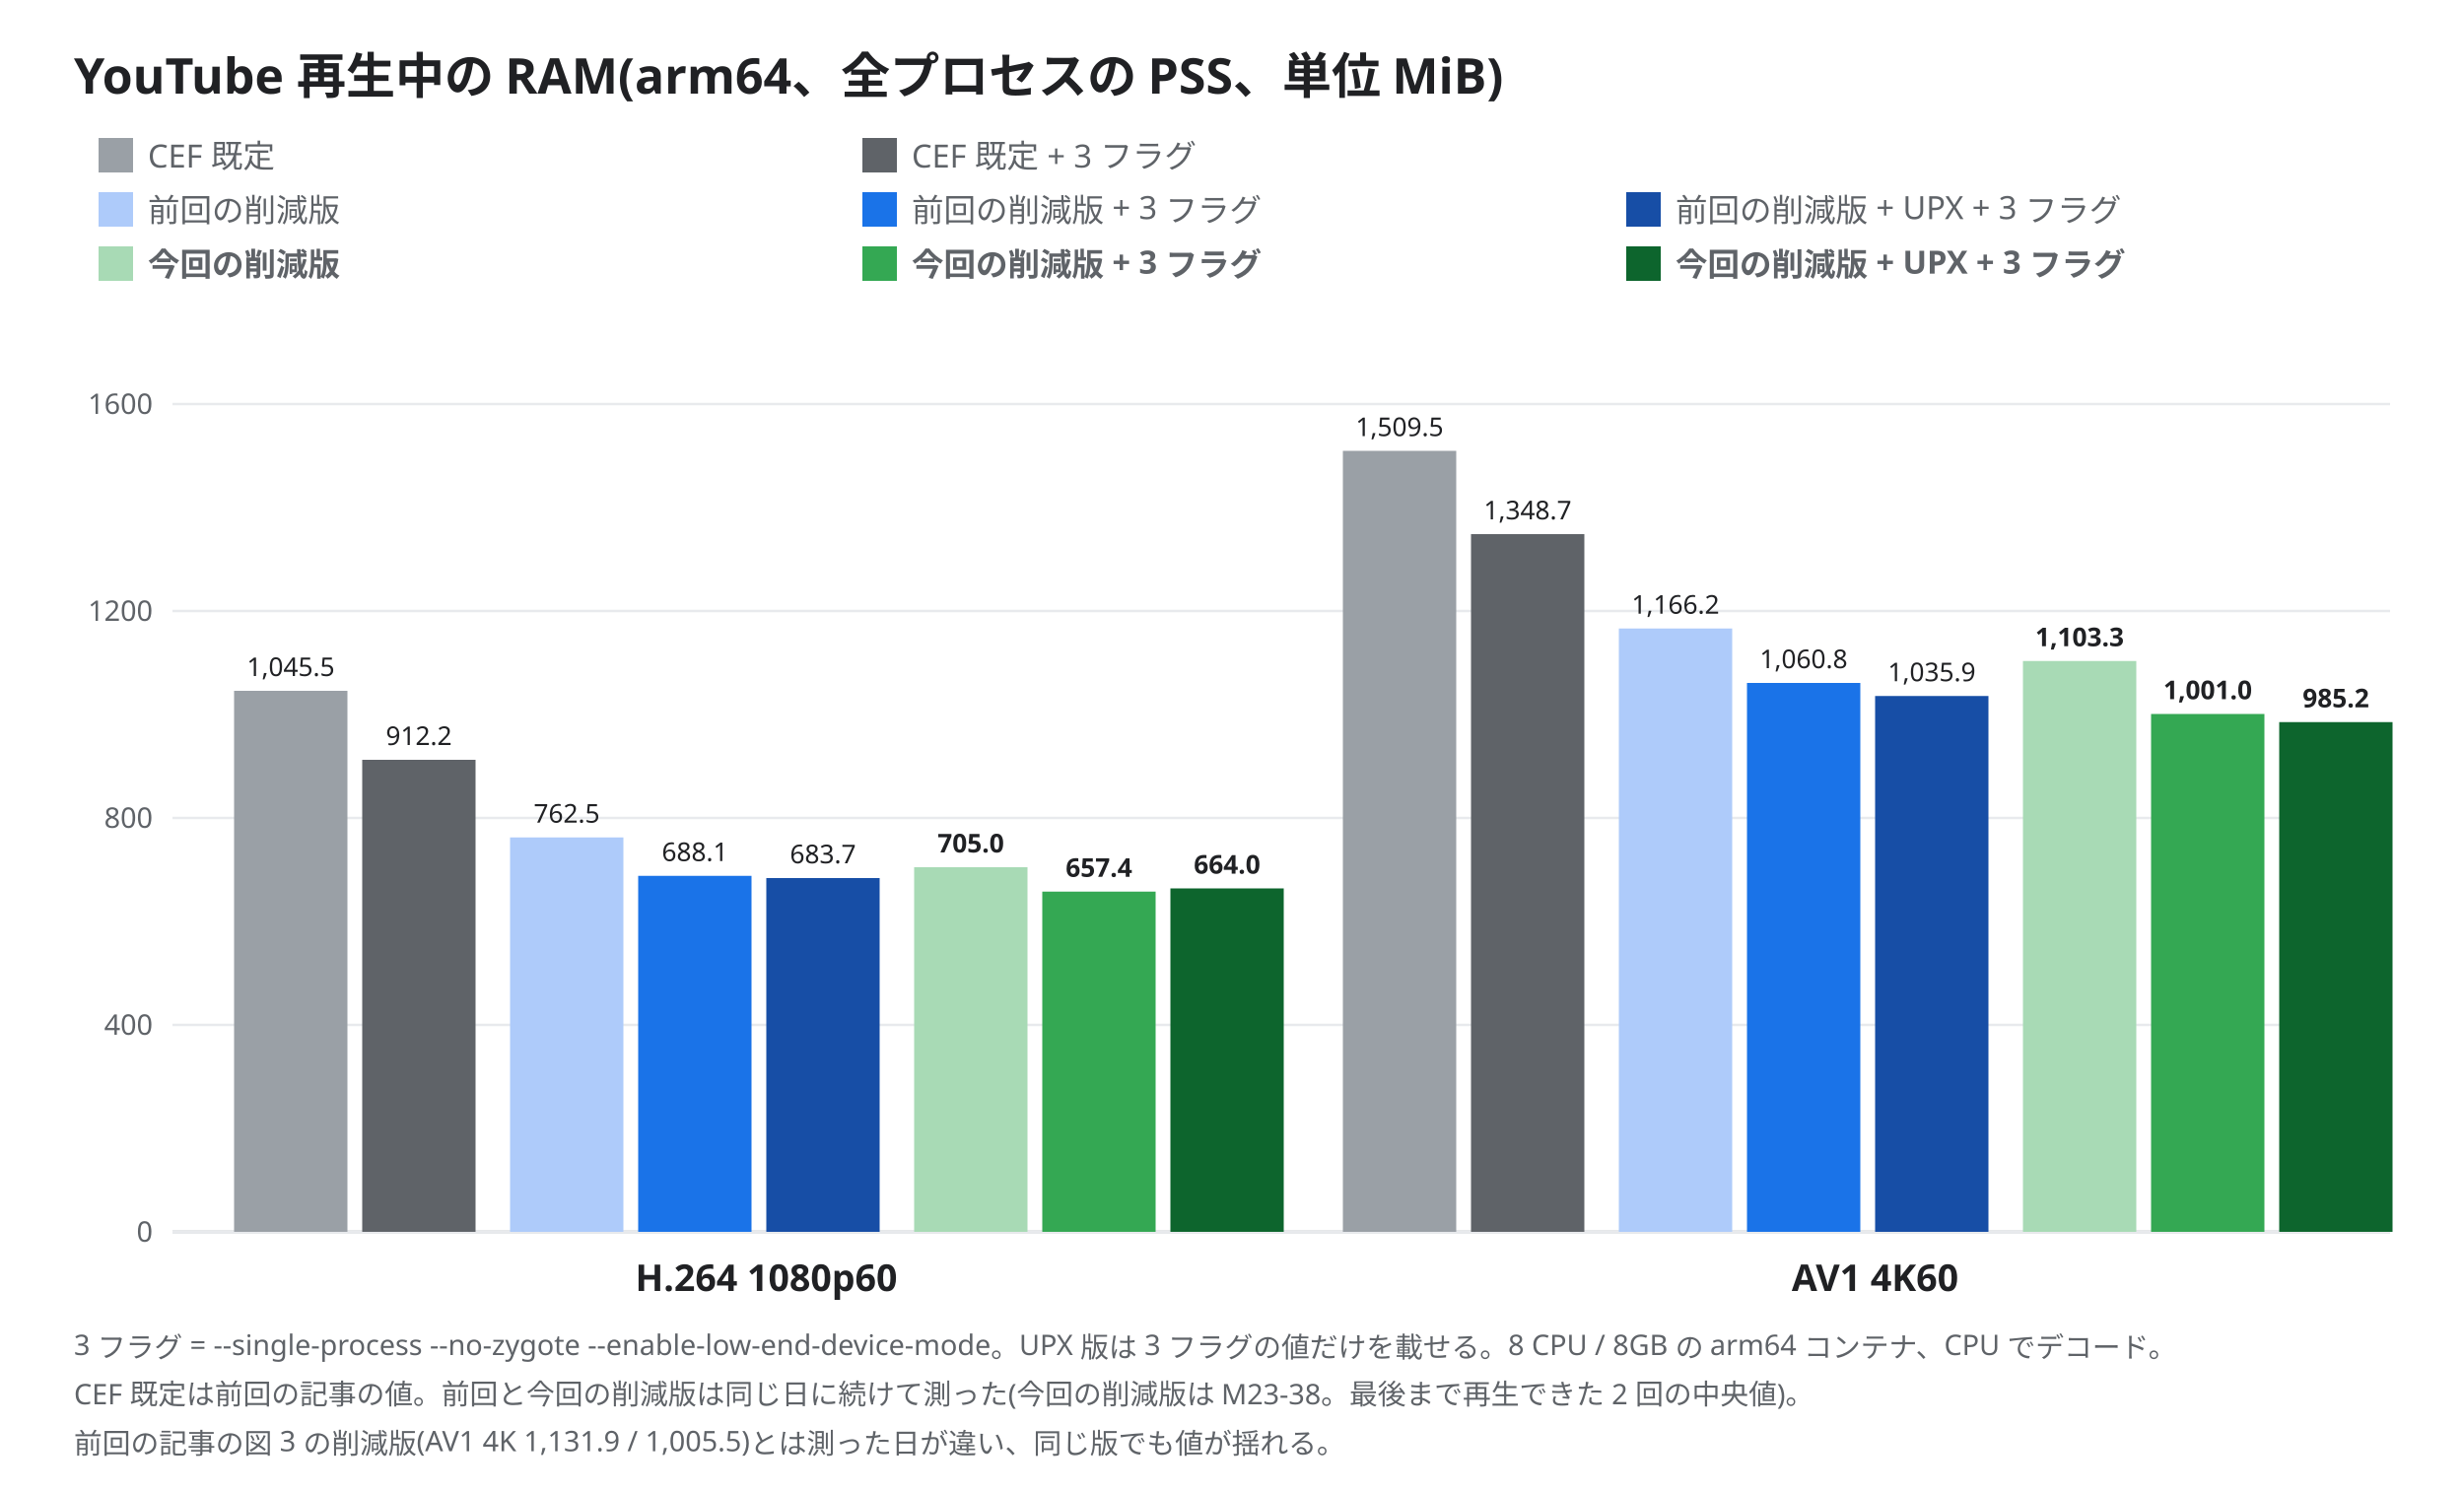
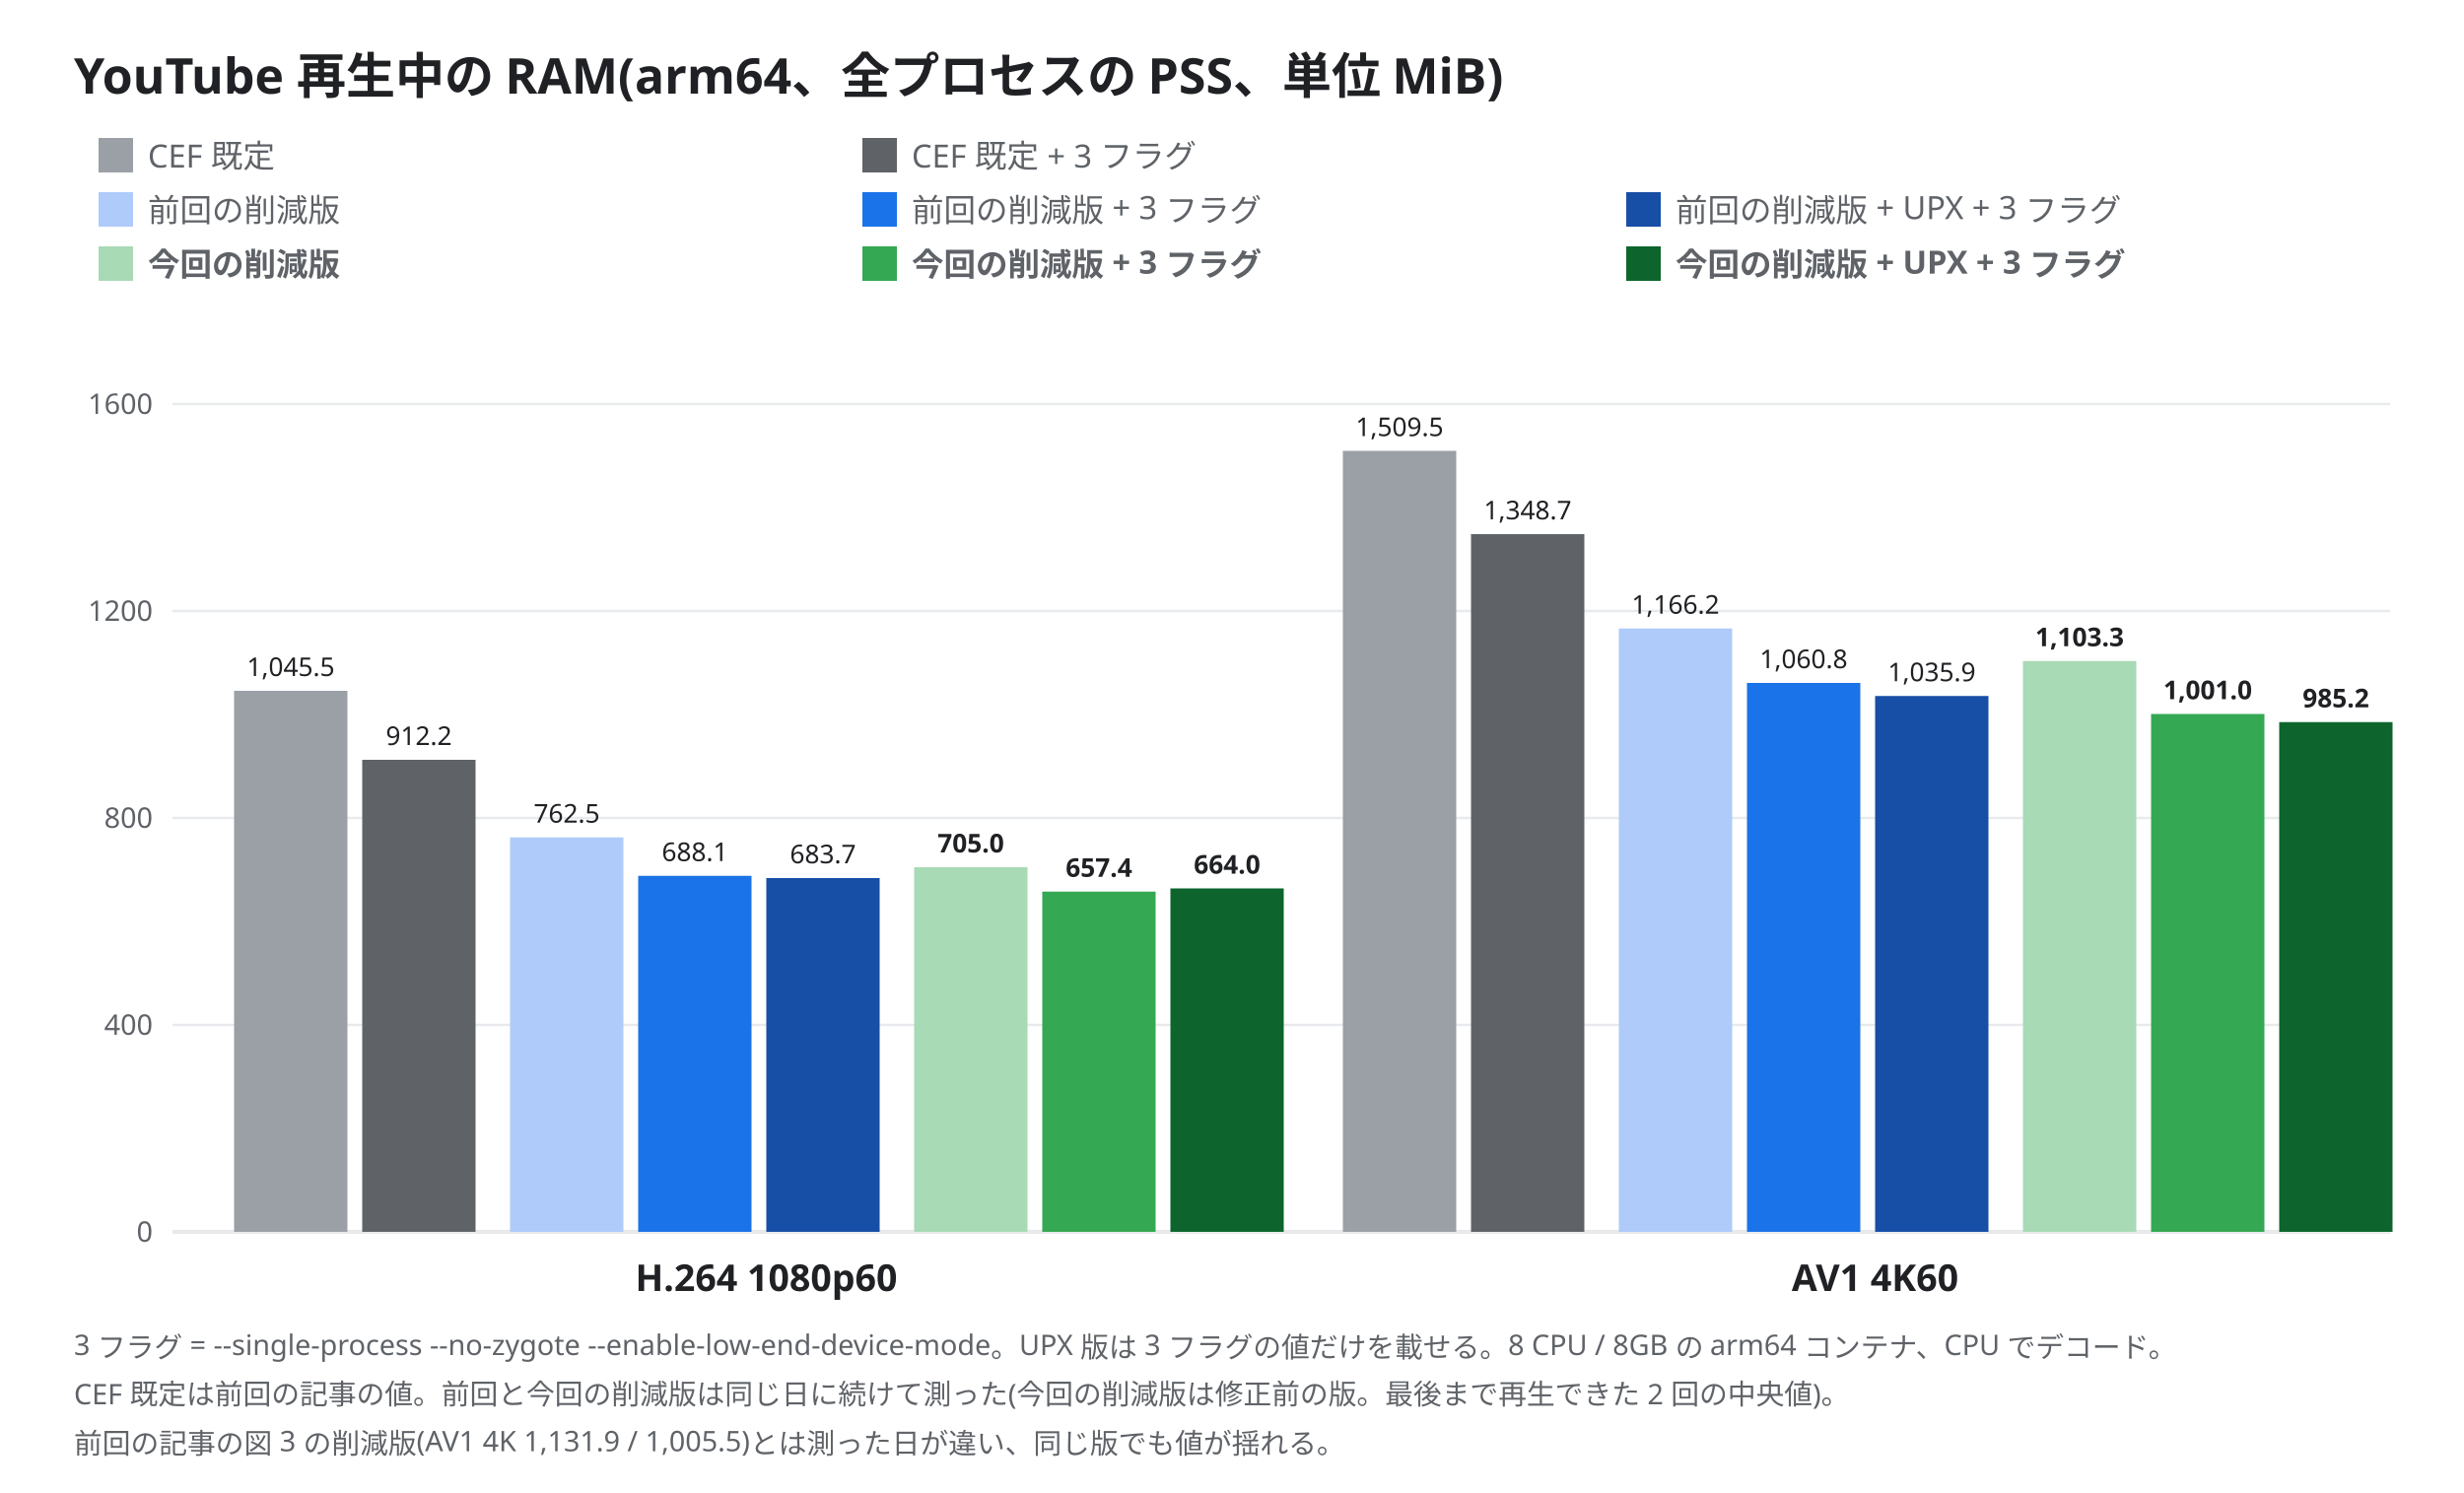
<svg xmlns="http://www.w3.org/2000/svg" width="1000" height="606" viewBox="0 0 1000 606" font-family="Hiragino Sans, Hiragino Kaku Gothic ProN, sans-serif">
  <rect width="1000" height="606" fill="#fff" />
  <text x="30.0" y="38.0" font-size="20" text-anchor="start" fill="#202124" font-weight="bold">YouTube 再生中の RAM(arm64、全プロセスの PSS、単位 MiB)</text>
  <rect x="40.0" y="56.0" width="14.0" height="14.0" rx="0" fill="#9aa0a6" stroke="none" stroke-width="1" />
  <text x="60.0" y="68.0" font-size="13" text-anchor="start" fill="#5f6368">CEF 既定</text>
  <rect x="350.0" y="56.0" width="14.0" height="14.0" rx="0" fill="#5f6368" stroke="none" stroke-width="1" />
  <text x="370.0" y="68.0" font-size="13" text-anchor="start" fill="#5f6368">CEF 既定 + 3 フラグ</text>
  <rect x="40.0" y="78.0" width="14.0" height="14.0" rx="0" fill="#aecbfa" stroke="none" stroke-width="1" />
  <text x="60.0" y="90.0" font-size="13" text-anchor="start" fill="#5f6368">前回の削減版</text>
  <rect x="350.0" y="78.0" width="14.0" height="14.0" rx="0" fill="#1a73e8" stroke="none" stroke-width="1" />
  <text x="370.0" y="90.0" font-size="13" text-anchor="start" fill="#5f6368">前回の削減版 + 3 フラグ</text>
  <rect x="660.0" y="78.0" width="14.0" height="14.0" rx="0" fill="#174ea6" stroke="none" stroke-width="1" />
  <text x="680.0" y="90.0" font-size="13" text-anchor="start" fill="#5f6368">前回の削減版 + UPX + 3 フラグ</text>
  <rect x="40.0" y="100.0" width="14.0" height="14.0" rx="0" fill="#a8dab5" stroke="none" stroke-width="1" />
  <text x="60.0" y="112.0" font-size="13" text-anchor="start" fill="#5f6368" font-weight="bold">今回の削減版</text>
  <rect x="350.0" y="100.0" width="14.0" height="14.0" rx="0" fill="#34a853" stroke="none" stroke-width="1" />
  <text x="370.0" y="112.0" font-size="13" text-anchor="start" fill="#5f6368" font-weight="bold">今回の削減版 + 3 フラグ</text>
  <rect x="660.0" y="100.0" width="14.0" height="14.0" rx="0" fill="#0d652d" stroke="none" stroke-width="1" />
  <text x="680.0" y="112.0" font-size="13" text-anchor="start" fill="#5f6368" font-weight="bold">今回の削減版 + UPX + 3 フラグ</text>
  <line x1="70.0" y1="500.0" x2="970.0" y2="500.0" stroke="#9aa0a6" stroke-width="1" />
  <line x1="70.0" y1="500.0" x2="970.0" y2="500.0" stroke="#e8eaed" stroke-width="1" />
  <text x="62.0" y="504.0" font-size="11.5" text-anchor="end" fill="#5f6368">0</text>
  <line x1="70.0" y1="416.0" x2="970.0" y2="416.0" stroke="#e8eaed" stroke-width="1" />
  <text x="62.0" y="420.0" font-size="11.5" text-anchor="end" fill="#5f6368">400</text>
  <line x1="70.0" y1="332.0" x2="970.0" y2="332.0" stroke="#e8eaed" stroke-width="1" />
  <text x="62.0" y="336.0" font-size="11.5" text-anchor="end" fill="#5f6368">800</text>
  <line x1="70.0" y1="248.0" x2="970.0" y2="248.0" stroke="#e8eaed" stroke-width="1" />
  <text x="62.0" y="252.0" font-size="11.5" text-anchor="end" fill="#5f6368">1200</text>
  <line x1="70.0" y1="164.0" x2="970.0" y2="164.0" stroke="#e8eaed" stroke-width="1" />
  <text x="62.0" y="168.0" font-size="11.5" text-anchor="end" fill="#5f6368">1600</text>
  <rect x="95.0" y="280.4" width="46.0" height="219.6" rx="0" fill="#9aa0a6" stroke="none" stroke-width="1" />
  <text x="118.0" y="274.4" font-size="10.5" text-anchor="middle" fill="#202124">1,045.5</text>
  <rect x="147.0" y="308.4" width="46.0" height="191.6" rx="0" fill="#5f6368" stroke="none" stroke-width="1" />
  <text x="170.0" y="302.4" font-size="10.5" text-anchor="middle" fill="#202124">912.2</text>
  <rect x="207.0" y="339.9" width="46.0" height="160.1" rx="0" fill="#aecbfa" stroke="none" stroke-width="1" />
  <text x="230.0" y="333.9" font-size="10.5" text-anchor="middle" fill="#202124">762.5</text>
  <rect x="259.0" y="355.5" width="46.0" height="144.5" rx="0" fill="#1a73e8" stroke="none" stroke-width="1" />
  <text x="282.0" y="349.5" font-size="10.5" text-anchor="middle" fill="#202124">688.1</text>
  <rect x="311.0" y="356.4" width="46.0" height="143.6" rx="0" fill="#174ea6" stroke="none" stroke-width="1" />
  <text x="334.0" y="350.4" font-size="10.5" text-anchor="middle" fill="#202124">683.7</text>
  <rect x="371.0" y="352.0" width="46.0" height="148.0" rx="0" fill="#a8dab5" stroke="none" stroke-width="1" />
  <text x="394.0" y="346.0" font-size="10.5" text-anchor="middle" fill="#202124" font-weight="bold">705.0</text>
  <rect x="423.0" y="361.9" width="46.0" height="138.1" rx="0" fill="#34a853" stroke="none" stroke-width="1" />
  <text x="446.0" y="355.9" font-size="10.5" text-anchor="middle" fill="#202124" font-weight="bold">657.4</text>
  <rect x="475.0" y="360.6" width="46.0" height="139.4" rx="0" fill="#0d652d" stroke="none" stroke-width="1" />
  <text x="498.0" y="354.6" font-size="10.5" text-anchor="middle" fill="#202124" font-weight="bold">664.0</text>
  <text x="311.0" y="524.0" font-size="15" text-anchor="middle" fill="#202124" font-weight="bold">H.264 1080p60</text>
  <rect x="545.0" y="183.0" width="46.0" height="317.0" rx="0" fill="#9aa0a6" stroke="none" stroke-width="1" />
  <text x="568.0" y="177.0" font-size="10.5" text-anchor="middle" fill="#202124">1,509.5</text>
  <rect x="597.0" y="216.8" width="46.0" height="283.2" rx="0" fill="#5f6368" stroke="none" stroke-width="1" />
  <text x="620.0" y="210.8" font-size="10.5" text-anchor="middle" fill="#202124">1,348.7</text>
  <rect x="657.0" y="255.1" width="46.0" height="244.9" rx="0" fill="#aecbfa" stroke="none" stroke-width="1" />
  <text x="680.0" y="249.1" font-size="10.5" text-anchor="middle" fill="#202124">1,166.2</text>
  <rect x="709.0" y="277.2" width="46.0" height="222.8" rx="0" fill="#1a73e8" stroke="none" stroke-width="1" />
  <text x="732.0" y="271.2" font-size="10.5" text-anchor="middle" fill="#202124">1,060.8</text>
  <rect x="761.0" y="282.5" width="46.0" height="217.5" rx="0" fill="#174ea6" stroke="none" stroke-width="1" />
  <text x="784.0" y="276.5" font-size="10.5" text-anchor="middle" fill="#202124">1,035.9</text>
  <rect x="821.0" y="268.3" width="46.0" height="231.7" rx="0" fill="#a8dab5" stroke="none" stroke-width="1" />
  <text x="844.0" y="262.3" font-size="10.5" text-anchor="middle" fill="#202124" font-weight="bold">1,103.3</text>
  <rect x="873.0" y="289.8" width="46.0" height="210.2" rx="0" fill="#34a853" stroke="none" stroke-width="1" />
  <text x="896.0" y="283.8" font-size="10.5" text-anchor="middle" fill="#202124" font-weight="bold">1,001.0</text>
  <rect x="925.0" y="293.1" width="46.0" height="206.9" rx="0" fill="#0d652d" stroke="none" stroke-width="1" />
  <text x="948.0" y="287.1" font-size="10.5" text-anchor="middle" fill="#202124" font-weight="bold">985.2</text>
  <text x="761.0" y="524.0" font-size="15" text-anchor="middle" fill="#202124" font-weight="bold">AV1 4K60</text>
  <text x="30.0" y="550.0" font-size="11.5" text-anchor="start" fill="#5f6368">3 フラグ = --single-process --no-zygote --enable-low-end-device-mode。UPX 版は 3 フラグの値だけを載せる。8 CPU / 8GB の arm64 コンテナ、CPU でデコード。</text>
-   <text x="30.0" y="570.0" font-size="11.5" text-anchor="start" fill="#5f6368">CEF 既定は前回の記事の値。前回と今回の削減版は同じ日に続けて測った(今回の削減版は M23-38。最後まで再生できた 2 回の中央値)。</text>
+   <text x="30.0" y="570.0" font-size="11.5" text-anchor="start" fill="#5f6368">CEF 既定は前回の記事の値。前回と今回の削減版は同じ日に続けて測った(今回の削減版は修正前の版。最後まで再生できた 2 回の中央値)。</text>
  <text x="30.0" y="590.0" font-size="11.5" text-anchor="start" fill="#5f6368">前回の記事の図 3 の削減版(AV1 4K 1,131.9 / 1,005.5)とは測った日が違い、同じ版でも値が揺れる。</text>
</svg>
